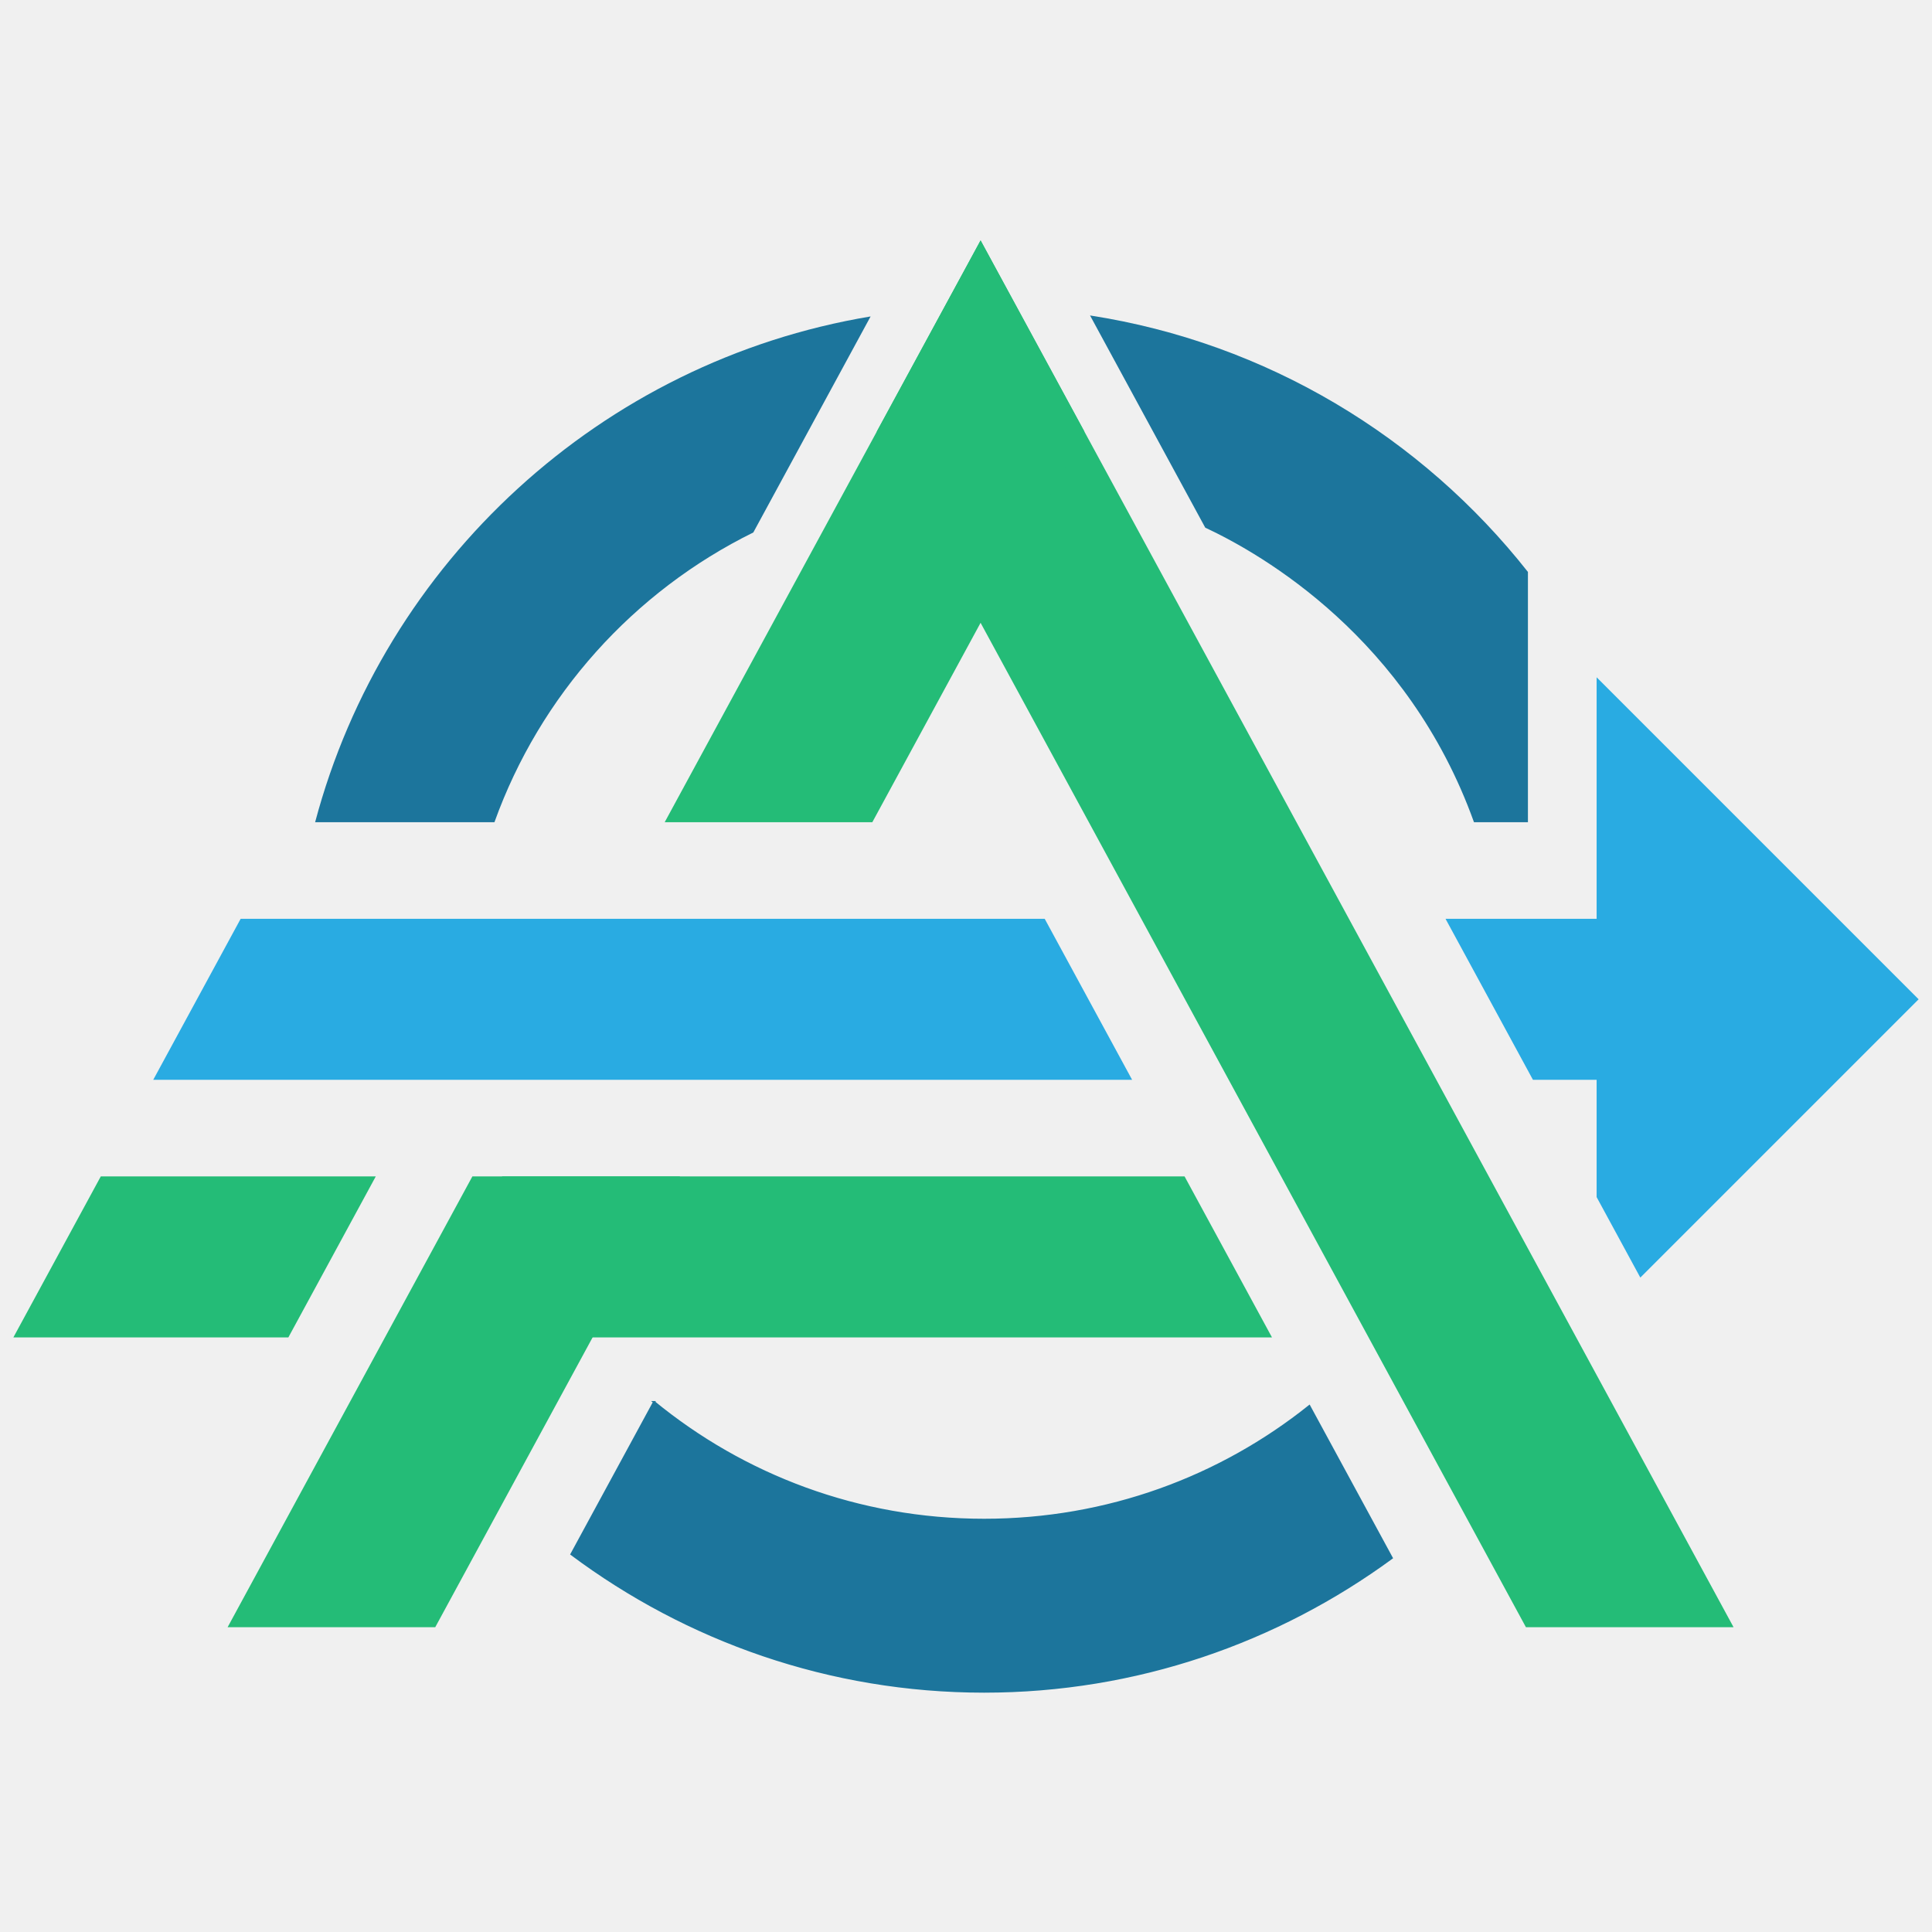
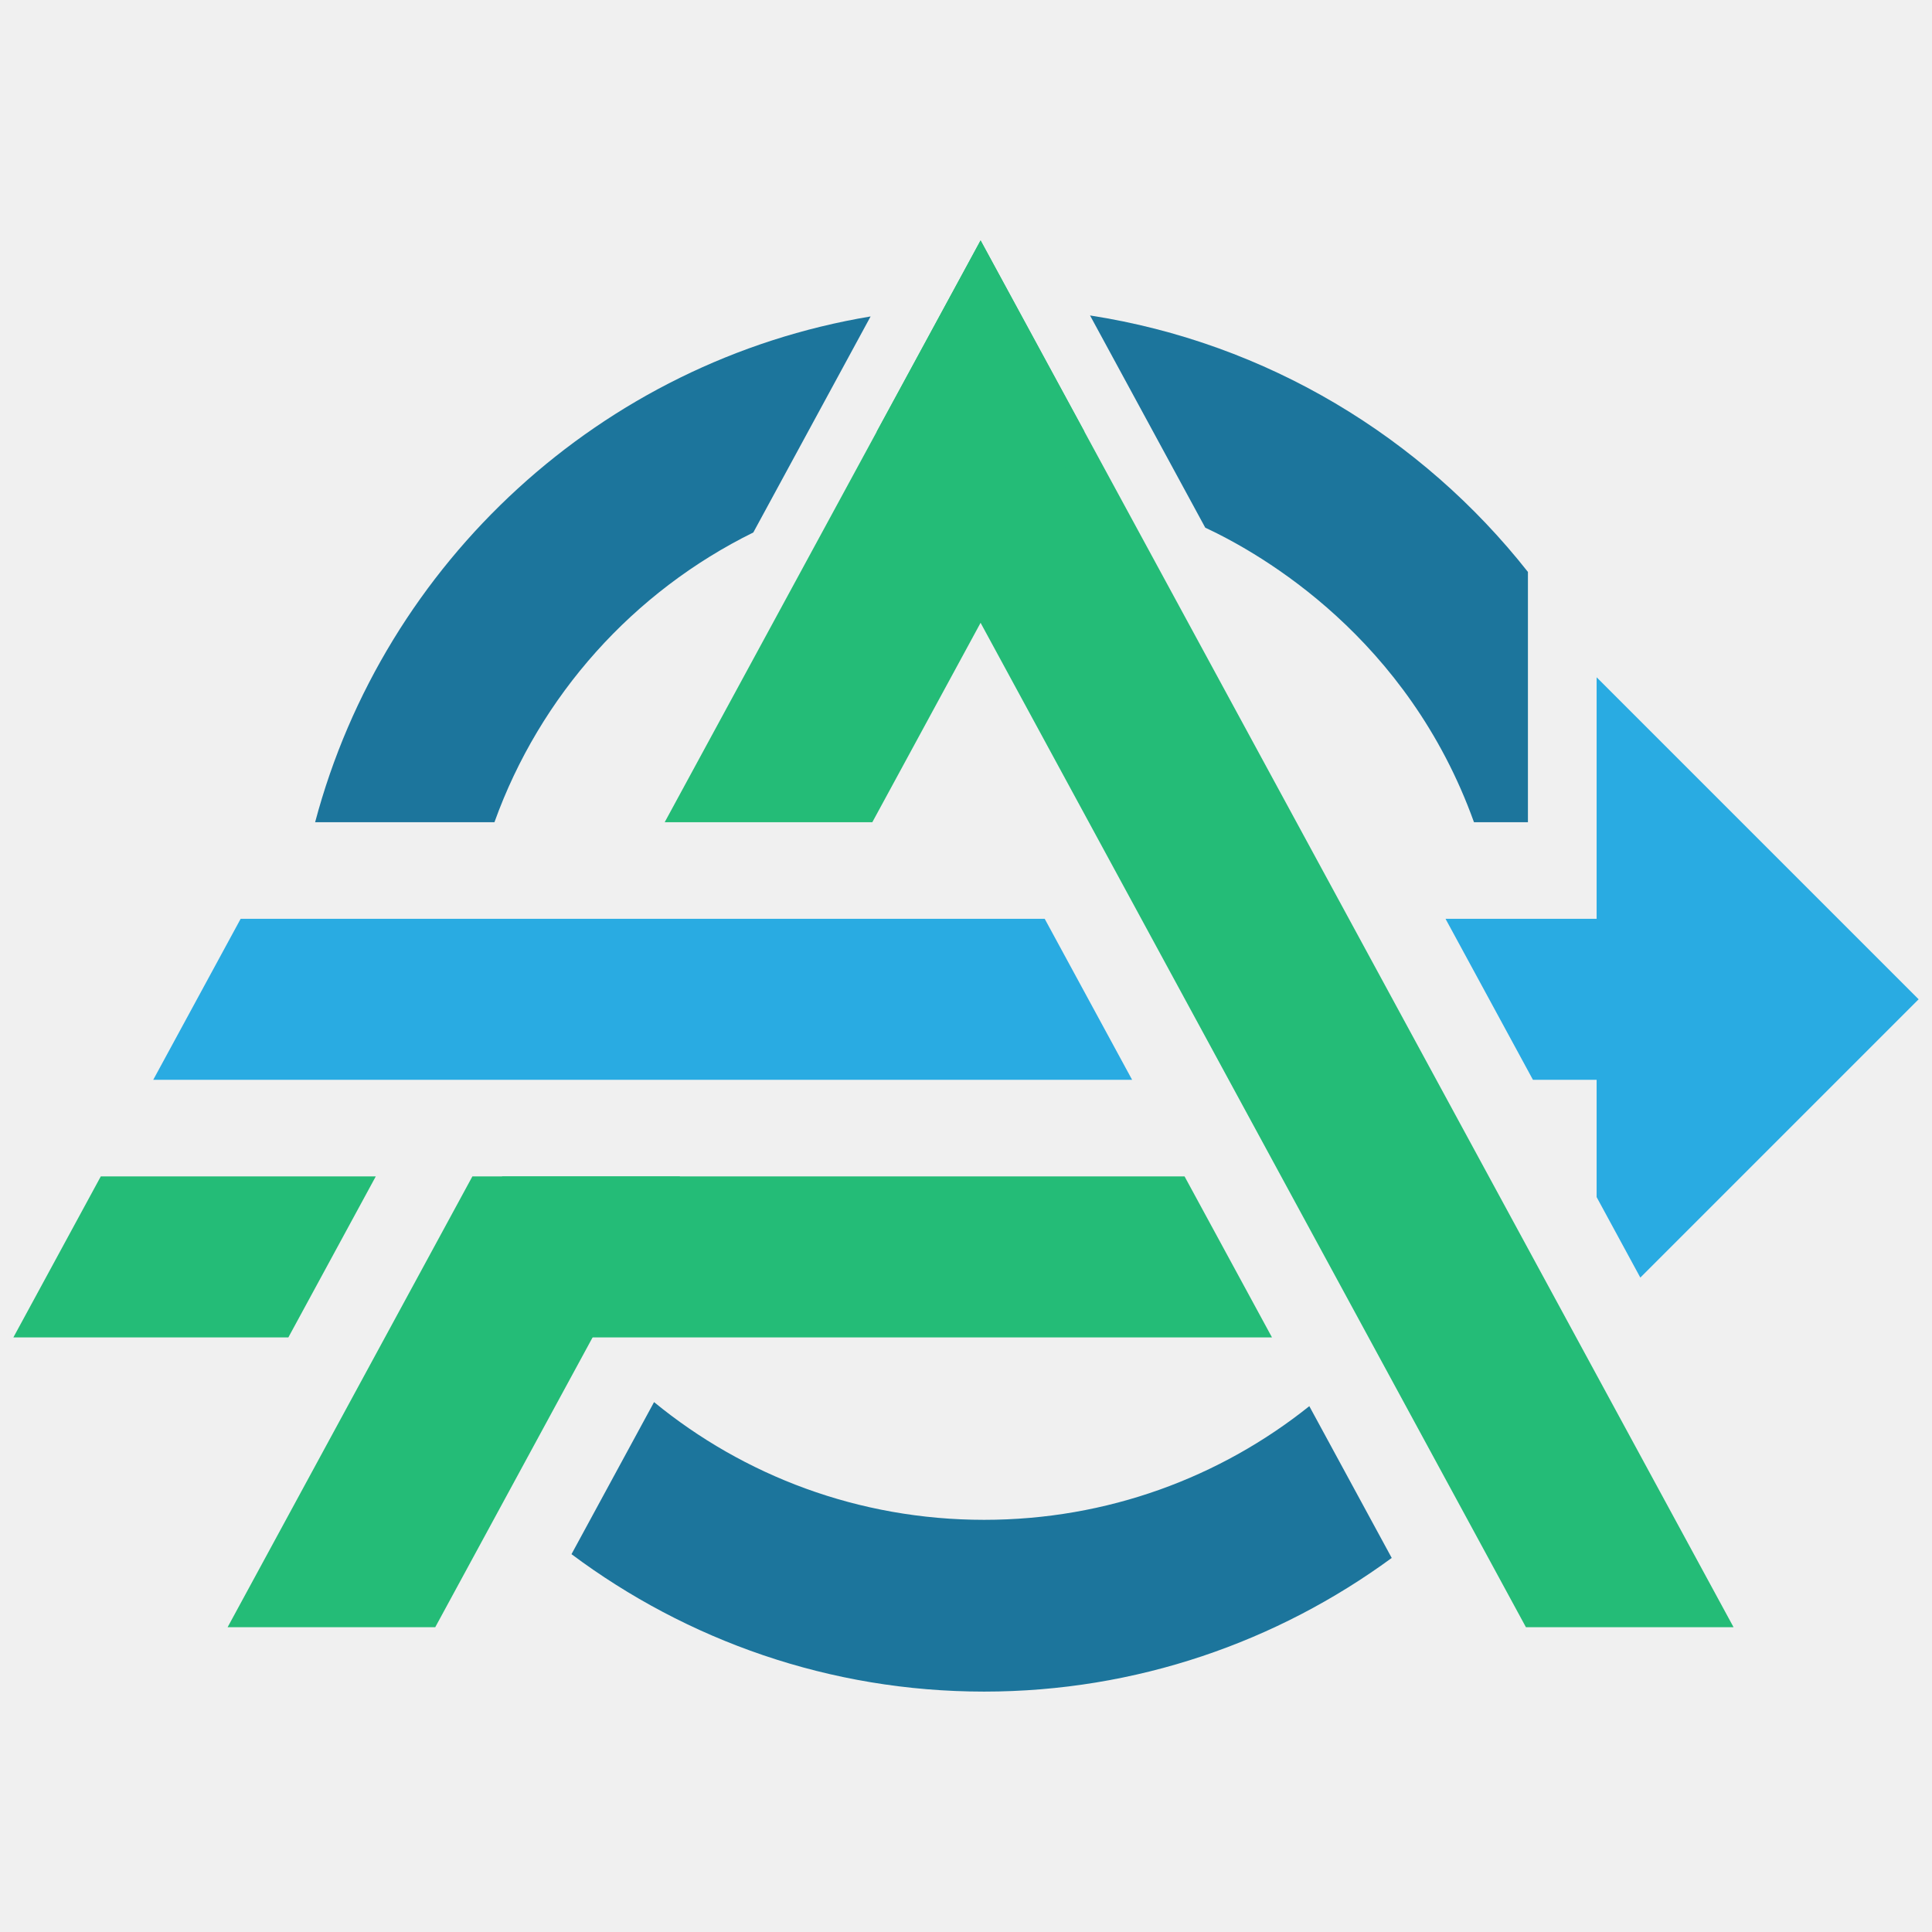
<svg xmlns="http://www.w3.org/2000/svg" version="1.1" id="ThinkAheadLogo" x="0px" y="0px" width="900" height="900" viewBox="0 0 900 900" enable-background="new 0 0 4000 2000" xml:space="preserve">
  <defs id="defs28">

    </defs>
  <g id="base-objects" style="display:none" transform="translate(-99.15431,113.0105)">
    <path style="color:#000000;display:none;fill:#1c759c;fill-opacity:1;-inkscape-stroke:none" d="m 612.862,655.085 c -41.448,33.113 -94.05,52.91 -151.498,52.91 -51.434,0 -98.961,-15.889 -138.084,-42.984 h -35.119 l -28.217,51.971 c 55.248,44.386 125.302,71.029 201.42,71.029 70.917,0 136.57,-23.139 189.908,-62.184 z" id="circle-bottom-base" transform="translate(96.242,-113.0105)" />
    <path style="color:#000000;display:none;fill:#1c759c;fill-opacity:1;-inkscape-stroke:none" d="m 510.596,146.778 53.766,99.025 c 61.153,28.574 108.213,81.87 128.52,147.207 h 13.305 V 256.059 C 657.098,198.781 588.381,158.778 510.596,146.778 Z" id="circle-top-right-base-longer" transform="translate(96.242,-113.0105)" />
    <path style="color:#000000;display:inline;fill:#1c759c;fill-opacity:1;-inkscape-stroke:none" d="M 408.469,147.415 C 279.705,168.826 176.359,266.963 147.205,393.011 h 82.607 c 19.782,-63.691 65.078,-115.804 123.971,-144.873 z" id="circle-top-left-base-longer" transform="translate(96.242,-113.0105)" />
    <path style="color:#000000;display:none;fill:#1c759c;fill-opacity:0.5;-inkscape-stroke:none" d="m 606.838,33.768 53.766,99.025 C 743.167,171.371 800.092,254.992 800.092,352.5 c 0,4.193 -0.215,8.329 -0.428,12.467 l 57.643,106.164 C 871.963,434.382 880.105,394.379 880.105,352.5 880.105,191.597 761.247,57.588 606.838,33.768 Z" id="circle-top-right-base" />
    <path style="color:#000000;display:inline;fill:#1c759c;fill-opacity:0.5;-inkscape-stroke:none" d="m 557.605,30 c -177.638,0 -322.5,144.862 -322.5,322.5 0,177.638 144.862,322.5 322.5,322.5 177.638,0 322.5,-144.862 322.5,-322.5 C 880.105,174.862 735.243,30 557.605,30 Z m 0,80.016 c 134.394,0 242.486,108.09 242.486,242.484 0,134.394 -108.092,242.484 -242.486,242.484 -134.394,0 -242.484,-108.09 -242.484,-242.484 0,-134.394 108.09,-242.484 242.484,-242.484 z" id="circle-base" />
    <path id="path34" style="display:inline;fill:#24bc77;fill-opacity:1;stroke:none;stroke-width:159.743" d="M 555.949,-1.02 205.187,645.001 h 96.721 l 302.4,-556.953 -0.002,-0.002 0.002,-0.002 z" />
    <path id="path53" style="display:inline;fill:#29abe2;fill-opacity:0.5;stroke-width:114.369;stroke-opacity:0.497" d="m 842.922,502.499 v -300 l 150,150 z" />
  </g>
  <g id="eye-right-top-gleam" style="display:none" transform="translate(-99.154,113.0105)">
    <path id="path76" style="display:inline;fill:#1a1a1a;fill-opacity:0.584;stroke:none;stroke-width:86.05;stroke-dasharray:none;stroke-opacity:0.497" d="M 569.959,24.783 906.709,645 H 938.709 L 601.959,24.783 Z" />
    <path id="path75" style="display:inline;fill:#1a1a1a;fill-opacity:0.584;stroke:none;stroke-width:86.05;stroke-dasharray:none;stroke-opacity:0.497" d="M 569.959,24.783 906.709,645 h 45 L 614.959,24.783 Z" />
    <path id="path37" style="display:inline;fill:#1a1a1a;fill-opacity:0.584;stroke:none;stroke-width:86.05;stroke-dasharray:none;stroke-opacity:0.497" d="M 428.238,24.783 764.988,645 h 45 L 473.238,24.783 Z" />
    <path id="path5" style="display:inline;fill:#1a1a1a;fill-opacity:0.584;stroke:none;stroke-width:86.05;stroke-dasharray:none;stroke-opacity:0.497" d="M 555.947,177.115 301.908,645 H 346.908 L 584.947,206.584 Z" />
    <path id="path60" style="display:inline;fill:#1a1a1a;fill-opacity:0.584;stroke:none;stroke-width:86.05;stroke-dasharray:none;stroke-opacity:0.497" d="M 555.947,177.115 301.908,645 h 32 L 571.947,206.584 Z" />
    <path id="path58" style="display:inline;fill:#1a1a1a;fill-opacity:0.584;stroke:none;stroke-width:86.05;stroke-dasharray:none;stroke-opacity:0.497" d="M 509.936,24.783 173.188,645 h 32 L 541.936,24.783 Z" />
    <path id="path39" style="display:inline;fill:#1a1a1a;fill-opacity:0.584;stroke:none;stroke-width:86.05;stroke-dasharray:none;stroke-opacity:0.497" d="M 496.936,24.783 160.188,645 h 44.999 L 541.936,24.783 Z" />
    <path id="path72" style="display:inline;fill:#4d4d4d;fill-opacity:0.582;stroke-width:63.196;stroke-opacity:0.497" d="m 714.68,244.436 h 32 V 729.39 h -32 z" transform="translate(96.242,-113.0105)" />
    <path id="path87" style="display:inline;fill:#4d4d4d;fill-opacity:0.582;stroke-width:57.225;stroke-opacity:0.497" d="m 802.242,139.582 h 32 v 397.638 h -32 z" />
    <path id="path62" style="display:inline;fill:#333333;fill-opacity:0.584;stroke:none;stroke-width:65.26;stroke-dasharray:none;stroke-opacity:0.497" d="m 75.02,509.998 v 32 h 601.804 l 2.9e-4,-32 z" />
    <path id="path55" style="display:inline;fill:#1a1a1a;fill-opacity:0.584;stroke:none;stroke-width:56.477;stroke-dasharray:none;stroke-opacity:0.497" d="m 135.121,389.998 v 45 H 658.154 v -45 z" />
    <path id="path54" style="fill:#1a1a1a;fill-opacity:0.584;stroke:none;stroke-width:56.477;stroke-dasharray:none;stroke-opacity:0.497" d="m 145.121,269.998 v 45 H 595.154 v -45 z" />
    <path id="path97" style="display:inline;fill:#1a1a1a;fill-opacity:0.584;stroke:none;stroke-width:34.804;stroke-dasharray:none;stroke-opacity:0.497" d="m 733.178,269.998 v 45 h 173.427 l 7e-5,-45 z" />
    <path id="path8" style="display:inline;fill:#1a1a1a;fill-opacity:0.584;stroke:none;stroke-width:29.349;stroke-dasharray:none;stroke-opacity:0.497" d="m 733.178,282.998 v 32 h 173.427 l 7e-5,-32 z" />
    <path id="path49" style="display:inline;fill:#1a1a1a;fill-opacity:0.584;stroke:none;stroke-width:86.05;stroke-dasharray:none;stroke-opacity:0.497" d="M 328.837,24.783 -7.911,645 h 40 L 368.837,24.783 Z" />
  </g>
  <g id="eyes-top" style="display:none" transform="translate(-2.912001,14.99452)">
    <circle style="fill:#ffffff;fill-opacity:1;stroke:none;stroke-width:66.667" id="eye-top-right" cx="599.632" cy="451.877" r="33.271" />
    <circle style="fill:#000000;fill-opacity:1;stroke:none;stroke-width:80" id="eye-top-right-pupil" cx="609.237" cy="446.67" r="21.016" />
    <circle style="display:inline;fill:#ffffff;fill-opacity:1;stroke:none;stroke-width:111.247" id="eye-top-right-gleam" cx="600.49" cy="436.184" r="3.139" />
    <circle style="display:inline;fill:#ffffff;fill-opacity:1;stroke:none;stroke-width:66.667" id="eye-top-left" cx="356.135" cy="451.877" r="33.271" />
    <circle style="display:inline;fill:#000000;fill-opacity:1;stroke:none;stroke-width:80" id="eye-top-left-pupil" cx="345.932" cy="456.011" r="21.016" />
    <circle style="fill:#ffffff;fill-opacity:1;stroke:none;stroke-width:111.247" id="eye-top-left-gleam" cx="335.1" cy="446.594" r="3.139" />
  </g>
  <rect style="display:none;fill:#008000;fill-opacity:1;stroke:none;stroke-width:1.701;stroke-opacity:1" id="background" width="900" height="900" x="0" y="0" />
  <g id="text" transform="translate(-1564.343,-269.6895)" style="display:inline">
    <path fill-rule="evenodd" clip-rule="evenodd" fill="#29abe2" d="m 2608.435,1412.361 c 0,-38.167 0,-73.365 0,-109.567 21.349,0 41.238,0 62.187,0 0,93.433 0,185.997 0,279.668 -20.553,0 -40.424,0 -61.094,0 -0.612,-7.487 -1.16,-14.153 -1.937,-23.646 -25.614,23.374 -53.579,32.157 -85.697,23.133 -21.78,-6.121 -38.803,-19.292 -51.997,-37.197 -29.473,-39.995 -26.431,-94.736 6.671,-130.772 17.603,-19.165 39.476,-28.717 65.283,-30.567 26.062,-1.869 46.027,10.748 66.584,28.948 z m -98.233,69.67 c -0.44,28.466 18.907,50.786 44.274,51.074 28.304,0.326 51.386,-20.724 52.226,-47.627 0.884,-28.289 -20.334,-51.25 -47.622,-51.536 -27.935,-0.292 -48.441,19.884 -48.878,48.089 z" id="path11" />
    <path fill-rule="evenodd" clip-rule="evenodd" fill="#29abe2" d="m 2067.071,1520.65 c 14.036,7.691 28.612,15.68 43.19,23.668 -19.896,36.9 -84.111,52.724 -130.166,32.244 -49.23,-21.892 -71.603,-72.276 -53.966,-127.33 16.148,-50.406 71.824,-77.142 127.821,-63.24 51.135,12.693 80.33,60.189 71.132,118.082 -46.837,0 -94.017,0 -141.372,0 4.029,37.702 43.327,45.137 83.361,16.576 z m 1.257,-52.185 c -3.826,-24.777 -20.905,-38.089 -46.146,-37.455 -23.558,0.59 -39.666,14.873 -41.483,37.455 28.902,0 57.75,0 87.629,0 z" id="path17" />
    <path fill-rule="evenodd" clip-rule="evenodd" fill="#29abe2" d="m 2326.23,1466.555 c 0.136,-12.847 -4.632,-21.313 -15.675,-26.697 -19.519,-9.52 -39.227,-7.97 -59.088,-1.814 -5.609,1.734 -10.995,4.193 -17.443,6.694 -11.689,-9.5 -23.445,-19.056 -36.613,-29.759 14.497,-14.232 31.797,-22.01 50.053,-27.322 25.088,-7.301 50.72,-7.352 76.189,-1.644 43.292,9.7 65.873,37.364 66.887,81.76 0.362,15.797 0.885,31.652 0.01,47.405 -1.24,22.289 0.687,42.206 30.535,49.225 -15.521,13.537 -30.251,21.767 -46.517,23.457 -18.844,1.959 -27.121,-15.266 -38.632,-27.952 -2.86,2.403 -5.799,4.698 -8.544,7.206 -31.457,28.729 -83.52,28.018 -115.11,-0.688 -32.421,-29.462 -23.773,-83.645 16.534,-98.816 31.923,-12.019 63.538,-11.805 97.416,-1.055 z m -0.681,35.346 c -10.586,-0.762 -20.38,-2.09 -30.156,-1.97 -7.77,0.094 -15.888,0.855 -23.182,3.31 -9.73,3.278 -17.771,9.808 -16.945,21.492 0.83,11.73 8.41,18.339 19.518,21.208 29.76,7.696 53.188,-11.836 50.765,-44.04 z" id="path15" />
    <path fill-rule="evenodd" clip-rule="evenodd" fill="#29abe2" d="m 1861.686,1582.395 c -19.119,0 -38.087,0 -58.452,0 -0.25,-5.698 -0.667,-10.993 -0.683,-16.288 -0.098,-30.12 0.146,-60.241 -0.202,-90.357 -0.361,-31.34 -22.26,-48.259 -52.466,-39.5 -32.733,9.495 -36.522,20.854 -35.499,44.147 1.275,29.073 0.226,58.249 0.184,87.381 -0.01,4.792 0,9.584 0,15.176 -21.026,0 -40.122,0 -60.563,0 0,-93.419 0,-186.385 0,-280.324 19.828,0 39.276,0 60.297,0 0,33.92 0,67.312 0,103.263 5.426,-2.852 8.771,-4.236 11.716,-6.219 24.023,-16.155 50.651,-19.677 78.027,-13.403 32.687,7.49 54.408,29.513 56.837,62.329 3.258,44.025 0.806,88.473 0.806,133.795 z" id="path14" />
    <path fill-rule="evenodd" clip-rule="evenodd" fill="#29abe2" d="m 1446.188,1312.641 c 16.073,0 31.292,0 48.989,0 36.649,88.928 73.556,178.481 111.198,269.814 -22.323,0 -42.593,0 -63.623,0 -6.008,-15.186 -11.945,-30.191 -17.929,-45.314 -37.688,0 -74.599,0 -112.279,0 -6.107,15.207 -12.115,30.163 -18.416,45.849 -20.883,0 -41.37,0 -64.75,0 36.211,-91.761 77.888,-179.619 116.81,-270.349 z m 24.541,97.983 c -1.168,0.067 -2.336,0.134 -3.502,0.198 -9.429,23.103 -18.859,46.204 -28.907,70.824 20.749,0 39.521,0 60.186,0 -9.654,-24.682 -18.716,-47.851 -27.777,-71.022 z" id="path12" />
    <path fill-rule="evenodd" clip-rule="evenodd" fill="#29abe2" d="m 2289.155,1251.961 c -4.656,4.301 -8.566,7.914 -12.337,11.398 -0.367,7.921 -0.705,15.248 -1.098,23.716 -8.119,0 -15.697,0 -24.501,0 0,-31.244 0,-62.485 0,-94.929 7.354,0 14.466,0 23.399,0 0,13.182 0,26.697 0,38.633 14.648,-13.269 29.241,-26.486 43.701,-39.584 10.168,0 19.33,0 31.629,0 -14.72,16.277 -27.754,30.689 -41.514,45.904 13.094,15.996 26.318,32.148 41.16,50.277 -11.359,0 -20.339,0 -31.742,0 -8.48,-10.468 -18.285,-22.567 -28.697,-35.415 z" id="path21" />
    <path fill-rule="evenodd" clip-rule="evenodd" fill="#29abe2" d="m 2095.016,1287.334 c 0,-33.093 0,-63.589 0,-95.228 6.754,0 12.895,0 18.916,0 18.597,17.856 37.404,35.915 58.016,55.708 0,-18.828 0,-36.49 0,-55.293 9.189,0 16.256,0 24.776,0 0,31.07 0,62.352 0,95.482 -6.214,0.277 -12.824,0.572 -16.839,0.75 -20.839,-19.338 -39.918,-37.041 -60.072,-55.745 0,17.919 0,35.734 0,54.325 -9.366,10e-4 -16.85,10e-4 -24.797,10e-4 z" id="path19" />
    <path fill-rule="evenodd" clip-rule="evenodd" fill="#29abe2" d="m 2037.219,1288.395 c -8.582,0 -15.886,0 -24.628,0 0,-31.936 0,-63.497 0,-95.955 7.983,0 15.666,0 24.628,0 0,31.317 0,62.9 0,95.955 z" id="path23" />
    <path fill-rule="evenodd" clip-rule="evenodd" fill="#29abe2" d="m 1931.717,1191.751 c 9.999,0 17.217,0 25.333,0 0,32.175 0,63.452 0,95.706 -8.277,0 -15.852,0 -25.235,0 0,-12.084 0,-23.638 0,-35.994 -17.265,0 -32.736,0 -49.882,0 0,12.126 0,23.698 0,36.095 -8.839,0 -16.03,0 -24.531,0 0,-31.82 0,-63.481 0,-95.813 7.995,0 15.251,0 24.133,0 0.547,11.367 1.08,22.424 1.667,34.623 15.985,0 31.355,0 48.515,0 0,-11.446 0,-22.536 0,-34.617 z" id="path20" />
    <path fill-rule="evenodd" clip-rule="evenodd" fill="#29abe2" d="m 1812.308,1191.923 c 0,8.689 0,15.456 0,23.433 -10.774,0.479 -20.902,0.925 -32.729,1.445 0,23.426 0,46.4 0,70.488 -9.771,0 -17.816,0 -27.658,0 0,-22.98 0,-45.908 0,-69.922 -11.864,-0.569 -22.054,-1.059 -33.472,-1.607 0,-7.912 0,-15.385 0,-23.837 31.38,0 62.169,0 93.859,0 z" id="path22" />
  </g>
  <g id="text-8" transform="translate(-330.543,-939.753)" style="display:none">
    <path fill-rule="evenodd" clip-rule="evenodd" fill="#29abe2" d="m 2608.435,1412.361 c 0,-38.167 0,-73.365 0,-109.567 21.349,0 41.238,0 62.187,0 0,93.433 0,185.997 0,279.668 -20.553,0 -40.424,0 -61.094,0 -0.612,-7.487 -1.16,-14.153 -1.937,-23.646 -25.614,23.374 -53.579,32.157 -85.697,23.133 -21.78,-6.121 -38.803,-19.292 -51.997,-37.197 -29.473,-39.995 -26.431,-94.736 6.671,-130.772 17.603,-19.165 39.476,-28.717 65.283,-30.567 26.062,-1.869 46.027,10.748 66.584,28.948 z m -98.233,69.67 c -0.44,28.466 18.907,50.786 44.274,51.074 28.304,0.326 51.386,-20.724 52.226,-47.627 0.884,-28.289 -20.334,-51.25 -47.622,-51.536 -27.935,-0.292 -48.441,19.884 -48.878,48.089 z" id="path11-0" />
    <path fill-rule="evenodd" clip-rule="evenodd" fill="#29abe2" d="m 2067.071,1520.65 c 14.036,7.691 28.612,15.68 43.19,23.668 -19.896,36.9 -84.111,52.724 -130.166,32.244 -49.23,-21.892 -71.603,-72.276 -53.966,-127.33 16.148,-50.406 71.824,-77.142 127.821,-63.24 51.135,12.693 80.33,60.189 71.132,118.082 -46.837,0 -94.017,0 -141.372,0 4.029,37.702 43.327,45.137 83.361,16.576 z m 1.257,-52.185 c -3.826,-24.777 -20.905,-38.089 -46.146,-37.455 -23.558,0.59 -39.666,14.873 -41.483,37.455 28.902,0 57.75,0 87.629,0 z" id="path17-2" />
    <path fill-rule="evenodd" clip-rule="evenodd" fill="#29abe2" d="m 2326.23,1466.555 c 0.136,-12.847 -4.632,-21.313 -15.675,-26.697 -19.519,-9.52 -39.227,-7.97 -59.088,-1.814 -5.609,1.734 -10.995,4.193 -17.443,6.694 -11.689,-9.5 -23.445,-19.056 -36.613,-29.759 14.497,-14.232 31.797,-22.01 50.053,-27.322 25.088,-7.301 50.72,-7.352 76.189,-1.644 43.292,9.7 65.873,37.364 66.887,81.76 0.362,15.797 0.885,31.652 0.01,47.405 -1.24,22.289 0.687,42.206 30.535,49.225 -15.521,13.537 -30.251,21.767 -46.517,23.457 -18.844,1.959 -27.121,-15.266 -38.632,-27.952 -2.86,2.403 -5.799,4.698 -8.544,7.206 -31.457,28.729 -83.52,28.018 -115.11,-0.688 -32.421,-29.462 -23.773,-83.645 16.534,-98.816 31.923,-12.019 63.538,-11.805 97.416,-1.055 z m -0.681,35.346 c -10.586,-0.762 -20.38,-2.09 -30.156,-1.97 -7.77,0.094 -15.888,0.855 -23.182,3.31 -9.73,3.278 -17.771,9.808 -16.945,21.492 0.83,11.73 8.41,18.339 19.518,21.208 29.76,7.696 53.188,-11.836 50.765,-44.04 z" id="path15-4" />
    <path fill-rule="evenodd" clip-rule="evenodd" fill="#29abe2" d="m 1861.686,1582.395 c -19.119,0 -38.087,0 -58.452,0 -0.25,-5.698 -0.667,-10.993 -0.683,-16.288 -0.098,-30.12 0.146,-60.241 -0.202,-90.357 -0.361,-31.34 -22.26,-48.259 -52.466,-39.5 -32.733,9.495 -36.522,20.854 -35.499,44.147 1.275,29.073 0.226,58.249 0.184,87.381 -0.01,4.792 0,9.584 0,15.176 -21.026,0 -40.122,0 -60.563,0 0,-93.419 0,-186.385 0,-280.324 19.828,0 39.276,0 60.297,0 0,33.92 0,67.312 0,103.263 5.426,-2.852 8.771,-4.236 11.716,-6.219 24.023,-16.155 50.651,-19.677 78.027,-13.403 32.687,7.49 54.408,29.513 56.837,62.329 3.258,44.025 0.806,88.473 0.806,133.795 z" id="path14-8" />
    <path fill-rule="evenodd" clip-rule="evenodd" fill="#29abe2" d="m 1446.188,1312.641 c 16.073,0 31.292,0 48.989,0 36.649,88.928 73.556,178.481 111.198,269.814 -22.323,0 -42.593,0 -63.623,0 -6.008,-15.186 -11.945,-30.191 -17.929,-45.314 -37.688,0 -74.599,0 -112.279,0 -6.107,15.207 -12.115,30.163 -18.416,45.849 -20.883,0 -41.37,0 -64.75,0 36.211,-91.761 77.888,-179.619 116.81,-270.349 z m 24.541,97.983 c -1.168,0.067 -2.336,0.134 -3.502,0.198 -9.429,23.103 -18.859,46.204 -28.907,70.824 20.749,0 39.521,0 60.186,0 -9.654,-24.682 -18.716,-47.851 -27.777,-71.022 z" id="path12-3" />
    <path fill-rule="evenodd" clip-rule="evenodd" fill="#29abe2" d="m 2289.155,1251.961 c -4.656,4.301 -8.566,7.914 -12.337,11.398 -0.367,7.921 -0.705,15.248 -1.098,23.716 -8.119,0 -15.697,0 -24.501,0 0,-31.244 0,-62.485 0,-94.929 7.354,0 14.466,0 23.399,0 0,13.182 0,26.697 0,38.633 14.648,-13.269 29.241,-26.486 43.701,-39.584 10.168,0 19.33,0 31.629,0 -14.72,16.277 -27.754,30.689 -41.514,45.904 13.094,15.996 26.318,32.148 41.16,50.277 -11.359,0 -20.339,0 -31.742,0 -8.48,-10.468 -18.285,-22.567 -28.697,-35.415 z" id="path21-9" />
    <path fill-rule="evenodd" clip-rule="evenodd" fill="#29abe2" d="m 2095.016,1287.334 c 0,-33.093 0,-63.589 0,-95.228 6.754,0 12.895,0 18.916,0 18.597,17.856 37.404,35.915 58.016,55.708 0,-18.828 0,-36.49 0,-55.293 9.189,0 16.256,0 24.776,0 0,31.07 0,62.352 0,95.482 -6.214,0.277 -12.824,0.572 -16.839,0.75 -20.839,-19.338 -39.918,-37.041 -60.072,-55.745 0,17.919 0,35.734 0,54.325 -9.366,10e-4 -16.85,10e-4 -24.797,10e-4 z" id="path19-0" />
    <path fill-rule="evenodd" clip-rule="evenodd" fill="#29abe2" d="m 2037.219,1288.395 c -8.582,0 -15.886,0 -24.628,0 0,-31.936 0,-63.497 0,-95.955 7.983,0 15.666,0 24.628,0 0,31.317 0,62.9 0,95.955 z" id="path23-5" />
    <path fill-rule="evenodd" clip-rule="evenodd" fill="#29abe2" d="m 1931.717,1191.751 c 9.999,0 17.217,0 25.333,0 0,32.175 0,63.452 0,95.706 -8.277,0 -15.852,0 -25.235,0 0,-12.084 0,-23.638 0,-35.994 -17.265,0 -32.736,0 -49.882,0 0,12.126 0,23.698 0,36.095 -8.839,0 -16.03,0 -24.531,0 0,-31.82 0,-63.481 0,-95.813 7.995,0 15.251,0 24.133,0 0.547,11.367 1.08,22.424 1.667,34.623 15.985,0 31.355,0 48.515,0 0,-11.446 0,-22.536 0,-34.617 z" id="path20-2" />
    <path fill-rule="evenodd" clip-rule="evenodd" fill="#29abe2" d="m 1812.308,1191.923 c 0,8.689 0,15.456 0,23.433 -10.774,0.479 -20.902,0.925 -32.729,1.445 0,23.426 0,46.4 0,70.488 -9.771,0 -17.816,0 -27.658,0 0,-22.98 0,-45.908 0,-69.922 -11.864,-0.569 -22.054,-1.059 -33.472,-1.607 0,-7.912 0,-15.385 0,-23.837 31.38,0 62.169,0 93.859,0 z" id="path22-2" />
  </g>
  <g id="g71" transform="translate(-2771.787,-939.753)" style="display:none">
    <path fill-rule="evenodd" clip-rule="evenodd" fill="#29abe2" d="m 2608.435,1412.361 c 0,-38.167 0,-73.365 0,-109.567 21.349,0 41.238,0 62.187,0 0,93.433 0,185.997 0,279.668 -20.553,0 -40.424,0 -61.094,0 -0.612,-7.487 -1.16,-14.153 -1.937,-23.646 -25.614,23.374 -53.579,32.157 -85.697,23.133 -21.78,-6.121 -38.803,-19.292 -51.997,-37.197 -29.473,-39.995 -26.431,-94.736 6.671,-130.772 17.603,-19.165 39.476,-28.717 65.283,-30.567 26.062,-1.869 46.027,10.748 66.584,28.948 z m -98.233,69.67 c -0.44,28.466 18.907,50.786 44.274,51.074 28.304,0.326 51.386,-20.724 52.226,-47.627 0.884,-28.289 -20.334,-51.25 -47.622,-51.536 -27.935,-0.292 -48.441,19.884 -48.878,48.089 z" id="path61" />
    <path fill-rule="evenodd" clip-rule="evenodd" fill="#29abe2" d="m 2067.071,1520.65 c 14.036,7.691 28.612,15.68 43.19,23.668 -19.896,36.9 -84.111,52.724 -130.166,32.244 -49.23,-21.892 -71.603,-72.276 -53.966,-127.33 16.148,-50.406 71.824,-77.142 127.821,-63.24 51.135,12.693 80.33,60.189 71.132,118.082 -46.837,0 -94.017,0 -141.372,0 4.029,37.702 43.327,45.137 83.361,16.576 z m 1.257,-52.185 c -3.826,-24.777 -20.905,-38.089 -46.146,-37.455 -23.558,0.59 -39.666,14.873 -41.483,37.455 28.902,0 57.75,0 87.629,0 z" id="path63" />
    <path fill-rule="evenodd" clip-rule="evenodd" fill="#29abe2" d="m 2326.23,1466.555 c 0.136,-12.847 -4.632,-21.313 -15.675,-26.697 -19.519,-9.52 -39.227,-7.97 -59.088,-1.814 -5.609,1.734 -10.995,4.193 -17.443,6.694 -11.689,-9.5 -23.445,-19.056 -36.613,-29.759 14.497,-14.232 31.797,-22.01 50.053,-27.322 25.088,-7.301 50.72,-7.352 76.189,-1.644 43.292,9.7 65.873,37.364 66.887,81.76 0.362,15.797 0.885,31.652 0.01,47.405 -1.24,22.289 0.687,42.206 30.535,49.225 -15.521,13.537 -30.251,21.767 -46.517,23.457 -18.844,1.959 -27.121,-15.266 -38.632,-27.952 -2.86,2.403 -5.799,4.698 -8.544,7.206 -31.457,28.729 -83.52,28.018 -115.11,-0.688 -32.421,-29.462 -23.773,-83.645 16.534,-98.816 31.923,-12.019 63.538,-11.805 97.416,-1.055 z m -0.681,35.346 c -10.586,-0.762 -20.38,-2.09 -30.156,-1.97 -7.77,0.094 -15.888,0.855 -23.182,3.31 -9.73,3.278 -17.771,9.808 -16.945,21.492 0.83,11.73 8.41,18.339 19.518,21.208 29.76,7.696 53.188,-11.836 50.765,-44.04 z" id="path64" />
    <path fill-rule="evenodd" clip-rule="evenodd" fill="#29abe2" d="m 1861.686,1582.395 c -19.119,0 -38.087,0 -58.452,0 -0.25,-5.698 -0.667,-10.993 -0.683,-16.288 -0.098,-30.12 0.146,-60.241 -0.202,-90.357 -0.361,-31.34 -22.26,-48.259 -52.466,-39.5 -32.733,9.495 -36.522,20.854 -35.499,44.147 1.275,29.073 0.226,58.249 0.184,87.381 -0.01,4.792 0,9.584 0,15.176 -21.026,0 -40.122,0 -60.563,0 0,-93.419 0,-186.385 0,-280.324 19.828,0 39.276,0 60.297,0 0,33.92 0,67.312 0,103.263 5.426,-2.852 8.771,-4.236 11.716,-6.219 24.023,-16.155 50.651,-19.677 78.027,-13.403 32.687,7.49 54.408,29.513 56.837,62.329 3.258,44.025 0.806,88.473 0.806,133.795 z" id="path65" />
    <path fill-rule="evenodd" clip-rule="evenodd" fill="#29abe2" d="m 1446.188,1312.641 c 16.073,0 31.292,0 48.989,0 36.649,88.928 73.556,178.481 111.198,269.814 -22.323,0 -42.593,0 -63.623,0 -6.008,-15.186 -11.945,-30.191 -17.929,-45.314 -37.688,0 -74.599,0 -112.279,0 -6.107,15.207 -12.115,30.163 -18.416,45.849 -20.883,0 -41.37,0 -64.75,0 36.211,-91.761 77.888,-179.619 116.81,-270.349 z m 24.541,97.983 c -1.168,0.067 -2.336,0.134 -3.502,0.198 -9.429,23.103 -18.859,46.204 -28.907,70.824 20.749,0 39.521,0 60.186,0 -9.654,-24.682 -18.716,-47.851 -27.777,-71.022 z" id="path66" />
    <path fill-rule="evenodd" clip-rule="evenodd" fill="#29abe2" d="m 2289.155,1251.961 c -4.656,4.301 -8.566,7.914 -12.337,11.398 -0.367,7.921 -0.705,15.248 -1.098,23.716 -8.119,0 -15.697,0 -24.501,0 0,-31.244 0,-62.485 0,-94.929 7.354,0 14.466,0 23.399,0 0,13.182 0,26.697 0,38.633 14.648,-13.269 29.241,-26.486 43.701,-39.584 10.168,0 19.33,0 31.629,0 -14.72,16.277 -27.754,30.689 -41.514,45.904 13.094,15.996 26.318,32.148 41.16,50.277 -11.359,0 -20.339,0 -31.742,0 -8.48,-10.468 -18.285,-22.567 -28.697,-35.415 z" id="path67" />
    <path fill-rule="evenodd" clip-rule="evenodd" fill="#29abe2" d="m 2095.016,1287.334 c 0,-33.093 0,-63.589 0,-95.228 6.754,0 12.895,0 18.916,0 18.597,17.856 37.404,35.915 58.016,55.708 0,-18.828 0,-36.49 0,-55.293 9.189,0 16.256,0 24.776,0 0,31.07 0,62.352 0,95.482 -6.214,0.277 -12.824,0.572 -16.839,0.75 -20.839,-19.338 -39.918,-37.041 -60.072,-55.745 0,17.919 0,35.734 0,54.325 -9.366,10e-4 -16.85,10e-4 -24.797,10e-4 z" id="path68" />
    <path fill-rule="evenodd" clip-rule="evenodd" fill="#29abe2" d="m 2037.219,1288.395 c -8.582,0 -15.886,0 -24.628,0 0,-31.936 0,-63.497 0,-95.955 7.983,0 15.666,0 24.628,0 0,31.317 0,62.9 0,95.955 z" id="path69" />
    <path fill-rule="evenodd" clip-rule="evenodd" fill="#29abe2" d="m 1931.717,1191.751 c 9.999,0 17.217,0 25.333,0 0,32.175 0,63.452 0,95.706 -8.277,0 -15.852,0 -25.235,0 0,-12.084 0,-23.638 0,-35.994 -17.265,0 -32.736,0 -49.882,0 0,12.126 0,23.698 0,36.095 -8.839,0 -16.03,0 -24.531,0 0,-31.82 0,-63.481 0,-95.813 7.995,0 15.251,0 24.133,0 0.547,11.367 1.08,22.424 1.667,34.623 15.985,0 31.355,0 48.515,0 0,-11.446 0,-22.536 0,-34.617 z" id="path70" />
    <path fill-rule="evenodd" clip-rule="evenodd" fill="#29abe2" d="m 1812.308,1191.923 c 0,8.689 0,15.456 0,23.433 -10.774,0.479 -20.902,0.925 -32.729,1.445 0,23.426 0,46.4 0,70.488 -9.771,0 -17.816,0 -27.658,0 0,-22.98 0,-45.908 0,-69.922 -11.864,-0.569 -22.054,-1.059 -33.472,-1.607 0,-7.912 0,-15.385 0,-23.837 31.38,0 62.169,0 93.859,0 z" id="path71" />
  </g>
  <g id="g74" style="display:inline" transform="translate(-1.165)">
    <g id="g73" transform="translate(0,17.88611)">
      <path fill-rule="evenodd" clip-rule="evenodd" fill="#29abe2" d="m 2630.869,426.55 c 0,-66.815 0,-128.433 0,-191.808 37.374,0 72.192,0 108.865,0 0,163.564 0,325.607 0,489.588 -35.98,0 -70.766,0 -106.951,0 -1.071,-13.107 -2.031,-24.776 -3.391,-41.395 -44.84,40.919 -93.796,56.294 -150.022,40.497 -38.128,-10.715 -67.929,-33.773 -91.026,-65.117 -51.596,-70.015 -46.27,-165.845 11.678,-228.93 30.816,-33.55 69.107,-50.272 114.285,-53.511 45.624,-3.272 80.575,18.816 116.562,50.676 z m -171.967,121.965 c -0.77,49.833 33.099,88.906 77.506,89.41 49.549,0.571 89.957,-36.28 91.427,-83.376 1.548,-49.523 -35.597,-89.718 -83.367,-90.219 -48.903,-0.511 -84.801,34.809 -85.566,84.185 z" id="path11-7" style="stroke-width:1.751" />
      <path fill-rule="evenodd" clip-rule="evenodd" fill="#29abe2" d="m 1683.155,616.122 c 24.572,13.464 50.088,27.449 75.609,41.433 -34.83,64.597 -147.245,92.299 -227.869,56.446 -86.182,-38.324 -125.349,-126.527 -94.473,-222.904 28.269,-88.241 125.735,-135.045 223.764,-110.708 89.517,22.22 140.626,105.367 124.524,206.715 -81.993,0 -164.587,0 -247.486,0 7.053,66.001 75.848,79.017 145.932,29.018 z m 2.2,-91.355 c -6.698,-43.375 -36.596,-66.679 -80.783,-65.569 -41.241,1.033 -69.439,26.037 -72.62,65.569 50.596,0 101.097,0 153.404,0 z" id="path17-4" style="stroke-width:1.751" />
      <path fill-rule="evenodd" clip-rule="evenodd" fill="#29abe2" d="m 2136.84,521.423 c 0.238,-22.49 -8.109,-37.311 -27.441,-46.736 -34.17,-16.666 -68.671,-13.952 -103.44,-3.176 -9.819,3.036 -19.248,7.34 -30.536,11.719 -20.463,-16.631 -41.043,-33.36 -64.095,-52.096 25.378,-24.915 55.664,-38.531 87.623,-47.83 43.919,-12.781 88.791,-12.87 133.377,-2.878 75.787,16.981 115.318,65.41 117.093,143.129 0.634,27.654 1.549,55.41 0.017,82.987 -2.171,39.019 1.203,73.886 53.455,86.174 -27.171,23.698 -52.958,38.105 -81.433,41.064 -32.988,3.429 -47.478,-26.725 -67.629,-48.933 -5.007,4.207 -10.152,8.224 -14.957,12.615 -55.069,50.293 -146.21,49.048 -201.512,-1.204 -56.756,-51.576 -41.617,-146.429 28.945,-172.988 55.885,-21.041 111.23,-20.666 170.537,-1.847 z m -1.192,61.877 c -18.532,-1.334 -35.677,-3.659 -52.791,-3.449 -13.602,0.165 -27.814,1.497 -40.583,5.795 -17.033,5.738 -31.11,17.17 -29.664,37.624 1.453,20.535 14.723,32.104 34.168,37.127 52.098,13.473 93.111,-20.72 88.869,-77.097 z" id="path15-49" style="stroke-width:1.751" />
      <path fill-rule="evenodd" clip-rule="evenodd" fill="#29abe2" d="m 1323.607,724.213 c -33.47,0 -66.675,0 -102.326,0 -0.438,-9.975 -1.168,-19.244 -1.196,-28.514 -0.172,-52.728 0.256,-105.458 -0.354,-158.179 -0.632,-54.864 -38.968,-84.482 -91.847,-69.149 -57.303,16.622 -63.936,36.507 -62.145,77.284 2.232,50.895 0.396,101.971 0.322,152.97 -0.017,8.389 0,16.778 0,26.567 -36.808,0 -70.238,0 -106.022,0 0,-163.54 0,-326.286 0,-490.736 34.711,0 68.757,0 105.556,0 0,59.38 0,117.837 0,180.773 9.499,-4.993 15.354,-7.416 20.51,-10.887 42.055,-28.281 88.67,-34.447 136.594,-23.463 57.222,13.112 95.247,51.666 99.499,109.113 5.704,77.07 1.411,154.881 1.411,234.222 z" id="path14-1" style="stroke-width:1.751" />
    </g>
    <g id="g72" transform="translate(0,17.88611)">
      <path fill-rule="evenodd" clip-rule="evenodd" fill="#29abe2" d="m 2071.936,145.753 c -8.151,7.529 -14.996,13.854 -21.597,19.953 -0.642,13.867 -1.234,26.693 -1.922,41.517 -14.213,0 -27.479,0 -42.892,0 0,-54.696 0,-109.387 0,-166.183 12.874,0 25.324,0 40.962,0 0,23.076 0,46.736 0,67.631 25.643,-23.229 51.189,-46.367 76.503,-69.296 17.8,0 33.839,0 55.37,0 -25.769,28.495 -48.586,53.724 -72.675,80.36 22.922,28.003 46.072,56.278 72.055,88.015 -19.885,0 -35.605,0 -55.568,0 -14.845,-18.325 -32.01,-39.506 -50.237,-61.998 z" id="path21-5" style="stroke-width:1.751" />
      <path fill-rule="evenodd" clip-rule="evenodd" fill="#29abe2" d="m 1732.076,207.678 c 0,-57.933 0,-111.319 0,-166.707 11.824,0 22.574,0 33.114,0 32.556,31.259 65.48,62.873 101.563,97.523 0,-32.96 0,-63.88 0,-96.796 16.086,0 28.458,0 43.373,0 0,54.391 0,109.154 0,167.151 -10.878,0.485 -22.45,1.001 -29.478,1.313 -36.481,-33.853 -69.881,-64.844 -105.162,-97.587 0,31.369 0,62.556 0,95.102 -16.396,0.002 -29.498,0.002 -43.41,0.002 z" id="path19-5" style="stroke-width:1.751" />
      <path fill-rule="evenodd" clip-rule="evenodd" fill="#29abe2" d="m 1630.896,209.535 c -15.024,0 -27.81,0 -43.114,0 0,-55.907 0,-111.158 0,-167.979 13.975,0 27.425,0 43.114,0 0,54.824 0,110.113 0,167.979 z" id="path23-8" style="stroke-width:1.751" />
      <path fill-rule="evenodd" clip-rule="evenodd" fill="#29abe2" d="m 1446.204,40.35 c 17.504,0 30.14,0 44.348,0 0,56.326 0,111.079 0,167.543 -14.49,0 -27.75,0 -44.176,0 0,-21.154 0,-41.381 0,-63.011 -30.224,0 -57.308,0 -87.324,0 0,21.228 0,41.486 0,63.188 -15.474,0 -28.062,0 -42.944,0 0,-55.704 0,-111.13 0,-167.731 13.996,0 26.698,0 42.247,0 0.958,19.899 1.891,39.256 2.918,60.611 27.983,0 54.89,0 84.931,0 0,-20.037 0,-39.452 0,-60.601 z" id="path20-29" style="stroke-width:1.751" />
      <path fill-rule="evenodd" clip-rule="evenodd" fill="#29abe2" d="m 1237.166,40.651 c 0,15.211 0,27.057 0,41.022 -18.861,0.839 -36.591,1.619 -57.295,2.53 0,41.01 0,81.228 0,123.397 -17.105,0 -31.189,0 -48.418,0 0,-40.229 0,-80.367 0,-122.406 -20.769,-0.996 -38.608,-1.854 -58.596,-2.813 0,-13.851 0,-26.933 0,-41.729 54.934,0 108.833,0 164.31,0 z" id="path22-8" style="stroke-width:1.751" />
    </g>
  </g>
  <g id="logo" style="display:inline" transform="translate(-2.912001)">
    <path id="flash" style="display:inline;fill:#24bc77;fill-opacity:1;stroke:none;stroke-width:46.333;stroke-dasharray:none;stroke-opacity:0.497" d="m 49.866,548.01 -40.721,75 H 137.245 l 40.721,-75 z" />
-     <path id="circle-bottom" style="color:#000000;display:inline;fill:#1c759c;fill-opacity:1;stroke:#1c759c;stroke-opacity:1;-inkscape-stroke:none" d="m 307.598,653.153 -38.463,70.844 c 53.744,40.126 120.251,64.014 192.229,64.014 70.925,0 136.54,-23.193 189.867,-62.26 l -38.391,-70.705 c -41.441,33.126 -94.024,52.949 -151.477,52.949 -58.526,0 -111.982,-20.588 -153.766,-54.842 z" />
+     <path id="circle-bottom" style="color:#000000;display:inline;fill:#1c759c;fill-opacity:1;stroke:none;stroke-opacity:1;-inkscape-stroke:none" d="m 307.598,653.153 -38.463,70.844 c 53.744,40.126 120.251,64.014 192.229,64.014 70.925,0 136.54,-23.193 189.867,-62.26 l -38.391,-70.705 c -41.441,33.126 -94.024,52.949 -151.477,52.949 -58.526,0 -111.982,-20.588 -153.766,-54.842 z" />
    <path id="circle-top-right" style="color:#000000;display:inline;fill:#1c759c;fill-opacity:1;-inkscape-stroke:none" d="m 510.691,146.953 53.67,98.85 c 26.802,12.524 94.402,51.531 125.188,137.207 h 25.131 V 266.434 C 665.217,203.664 593.017,159.678 510.691,146.953 Z" />
    <path id="circle-top-left" style="color:#000000;display:inline;fill:#1c759c;fill-opacity:1;-inkscape-stroke:none" d="M 504.715,34.4 C 379.373,55.237 278.136,148.782 245.953,269.999 h 83.535 c 21.259,-59.157 64.791,-107.453 120.588,-134.967 z" transform="translate(-96.242,113.0105)" />
    <path id="a-right" style="display:inline;fill:#24bc77;fill-opacity:1;stroke:none;stroke-width:126.119;stroke-dasharray:none;stroke-opacity:0.497" d="m 459.707,111.991 -14.01,25.803 h -0.004 l -34.348,63.262 0.002,0.002 -0.002,0.002 302.4,556.951 h 96.721 L 473.719,137.794 h -0.002 z" />
    <path id="a-left" style="display:inline;fill:#24bc77;fill-opacity:1;stroke:none;stroke-width:159.743" d="M 459.707,111.99 312.555,383.01 h 96.721 l 98.791,-181.951 -0.002,-0.002 0.002,-0.002 z M 222.969,548.01 108.945,758.012 h 96.721 L 319.688,548.01 Z" />
    <path id="a-bar" style="display:inline;fill:#24bc77;fill-opacity:1;stroke:none;stroke-width:115.928;stroke-dasharray:none;stroke-opacity:0.497" d="m 236.811,548.01 v 75 h 358.637 l -40.723,-75 z" />
    <path id="arrow-bar" style="fill:#29abe2;fill-opacity:1;stroke:none;stroke-width:72.911;stroke-dasharray:none;stroke-opacity:0.497" d="m 115.02,428.01 -40.721,75 H 530.294 l -40.723,-75 z" />
    <path id="arrowhead-bar" style="fill:#29abe2;fill-opacity:1;stroke:none;stroke-width:72.911;stroke-dasharray:none;stroke-opacity:0.497" d="m 676.291,428.01 40.723,75 h 106.744 v -75 z" />
    <path id="arrowhead" style="display:inline;fill:#29abe2;fill-opacity:1;stroke-width:114.369;stroke-opacity:0.497" d="m 841.176,202.499 v 242.139 l 20.361,37.5 129.639,-129.639 z" transform="translate(-94.495,113.0105)" />
  </g>
  <g id="eyes-bottom" style="display:none" transform="translate(-2.912001,14.99452)">
    <circle style="fill:#ffffff;fill-opacity:1;stroke:none;stroke-width:66.667" id="eye-bottom-right" cx="661.343" cy="568.271" r="33.271" />
    <circle style="display:inline;fill:#000000;fill-opacity:1;stroke:none;stroke-width:80" id="eye-bottom-right-pupil" cx="670.948" cy="563.065" r="21.016" />
    <circle style="fill:#ffffff;fill-opacity:1;stroke:none;stroke-width:111.247" id="eye-bottom-right-gleam" cx="662.202" cy="552.578" r="3.139" />
    <circle style="display:inline;fill:#ffffff;fill-opacity:1;stroke:none;stroke-width:66.667" id="eye-bottom-left" cx="344.533" cy="568.271" r="33.271" />
    <circle style="display:inline;fill:#000000;fill-opacity:1;stroke:none;stroke-width:80" id="eye-bottom-left-pupil" cx="334.33" cy="572.405" r="21.016" />
    <circle style="display:inline;fill:#ffffff;fill-opacity:1;stroke:none;stroke-width:111.247" id="eye-bottom-left-gleam" cx="323.498" cy="562.988" r="3.139" />
    <path id="eyes-smile" style="color:#000000;display:inline;fill:#1c759c;fill-opacity:1;stroke:#1c759c;stroke-opacity:1;-inkscape-stroke:none" d="m 307.598,653.153 9.689,39.587 c 22.488,57.866 72.099,95.27 144.077,95.27 70.925,0 135.915,-52.743 147.333,-88.516 l 4.144,-44.449 c -41.441,33.126 -94.024,52.949 -151.477,52.949 -58.526,0 -111.982,-20.588 -153.766,-54.842 z" transform="translate(0,-14.99452)" />
  </g>
</svg>
